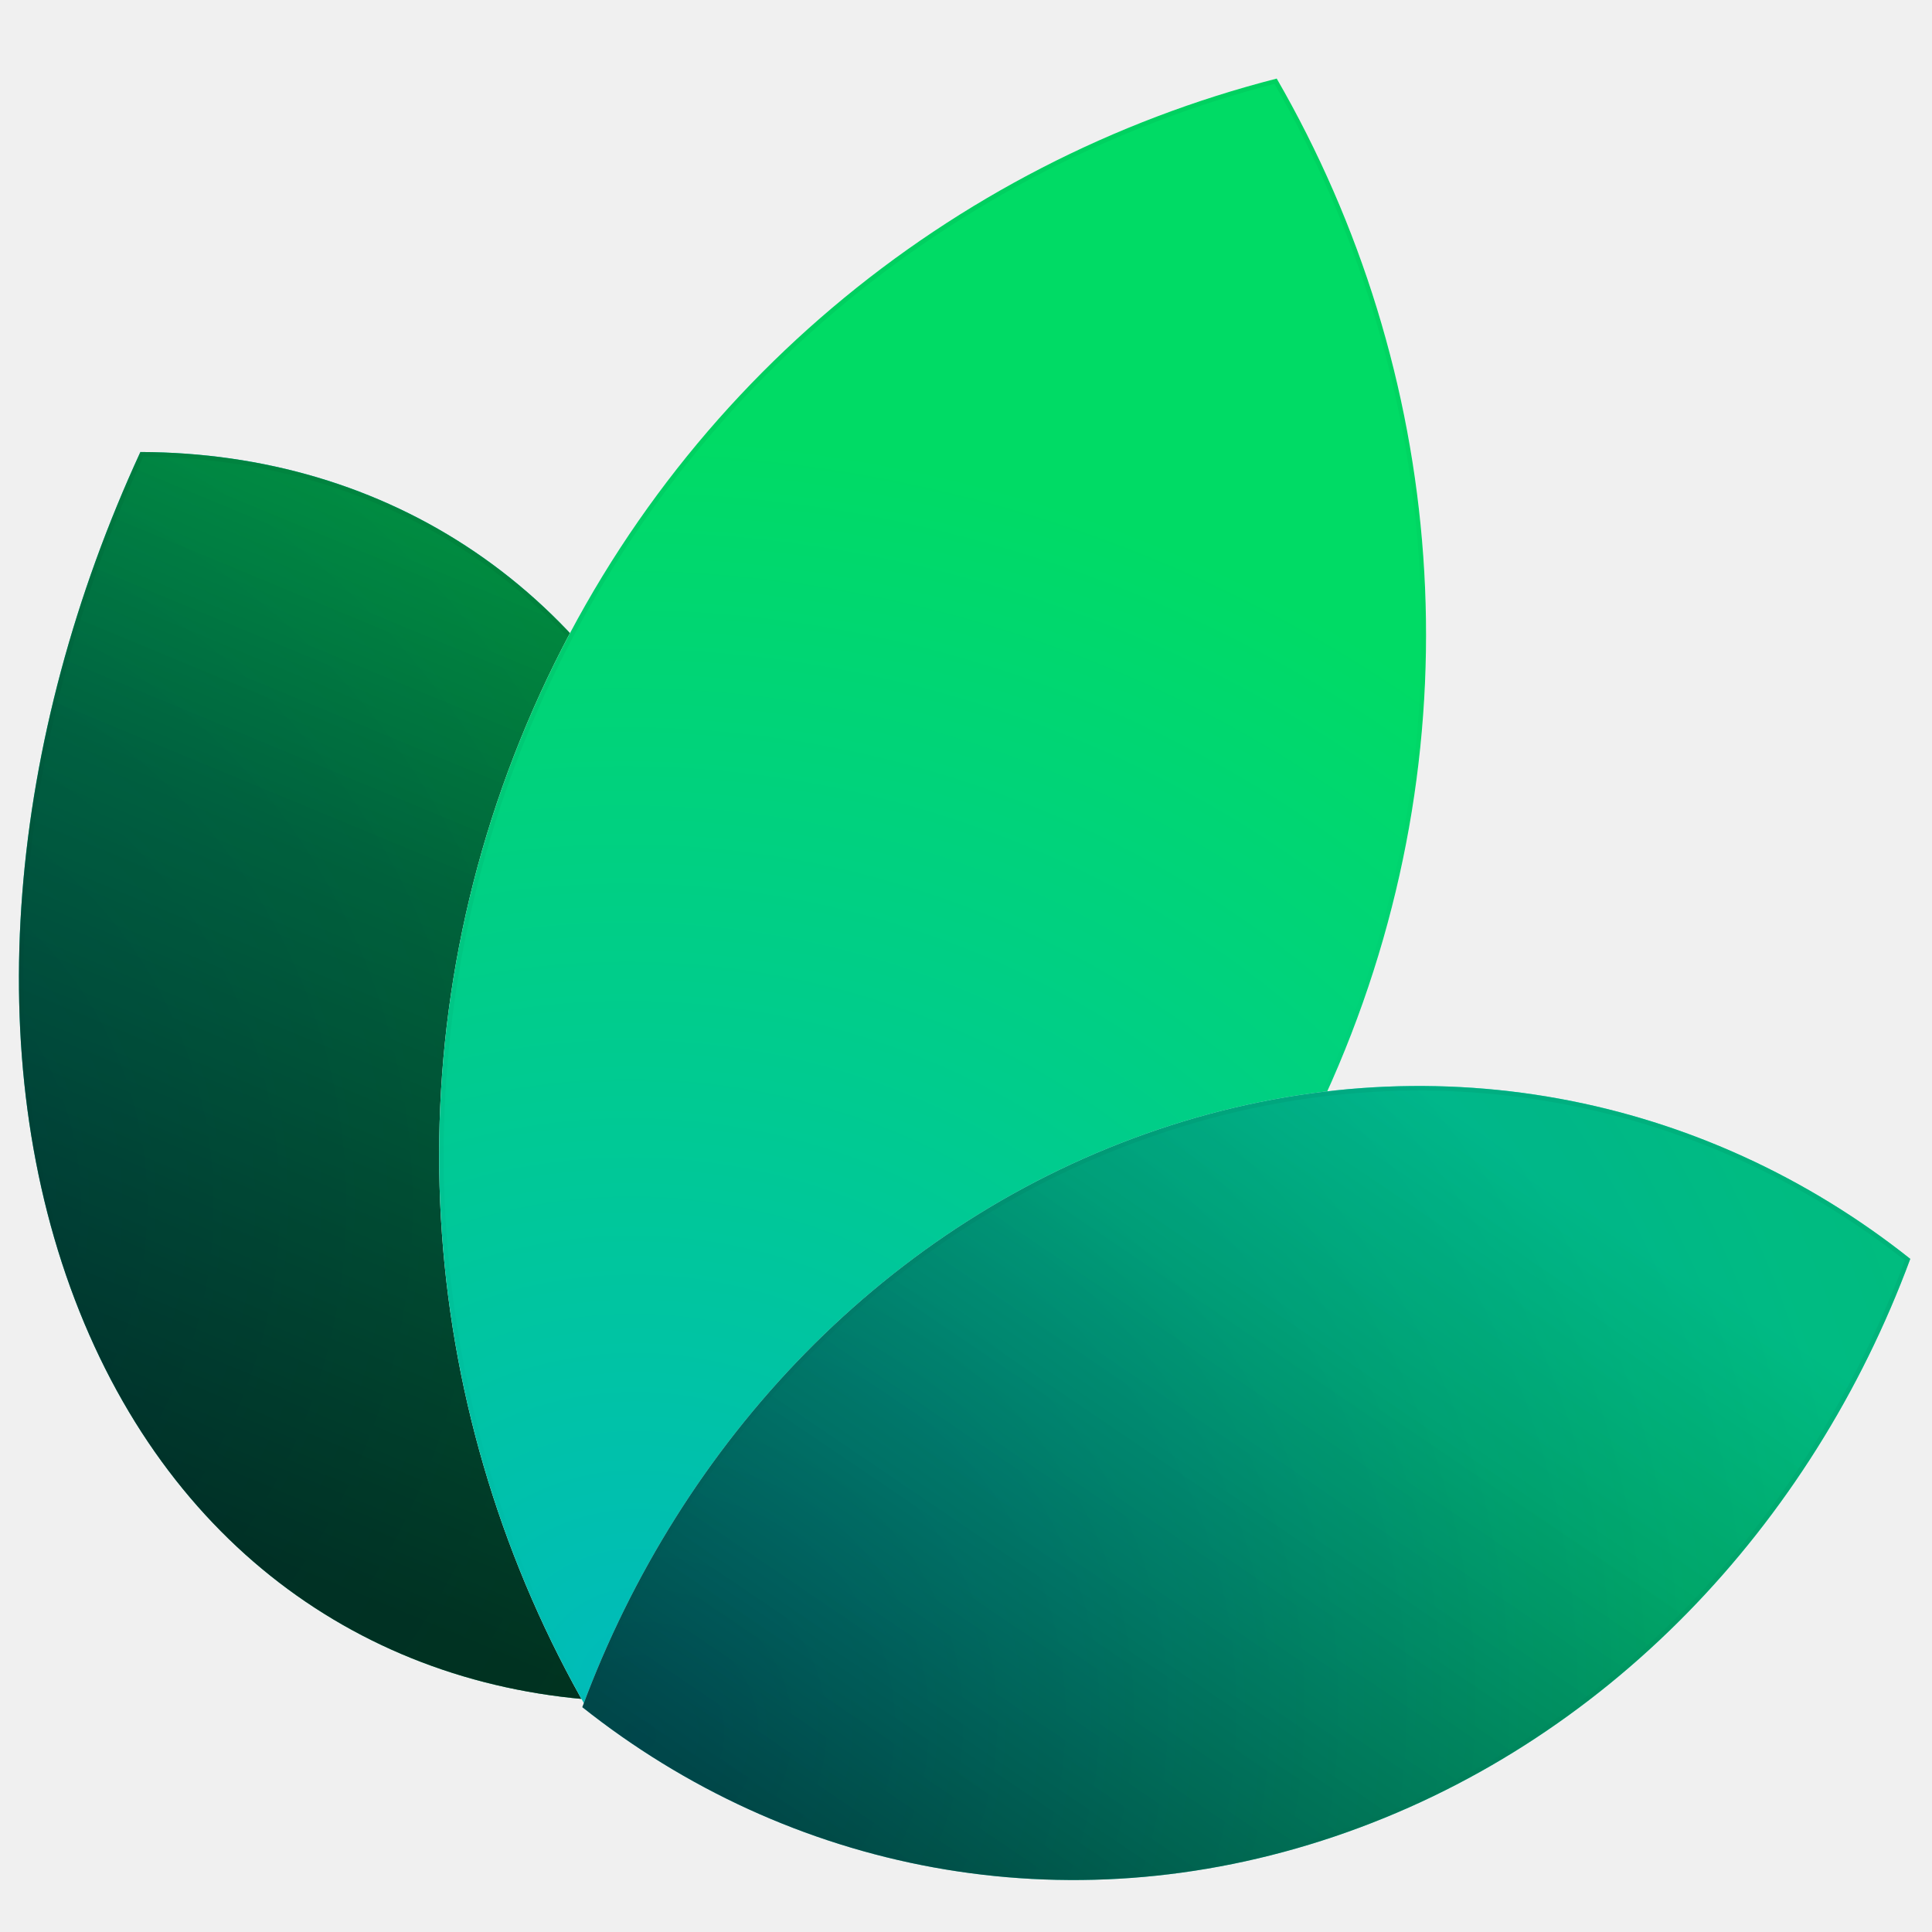
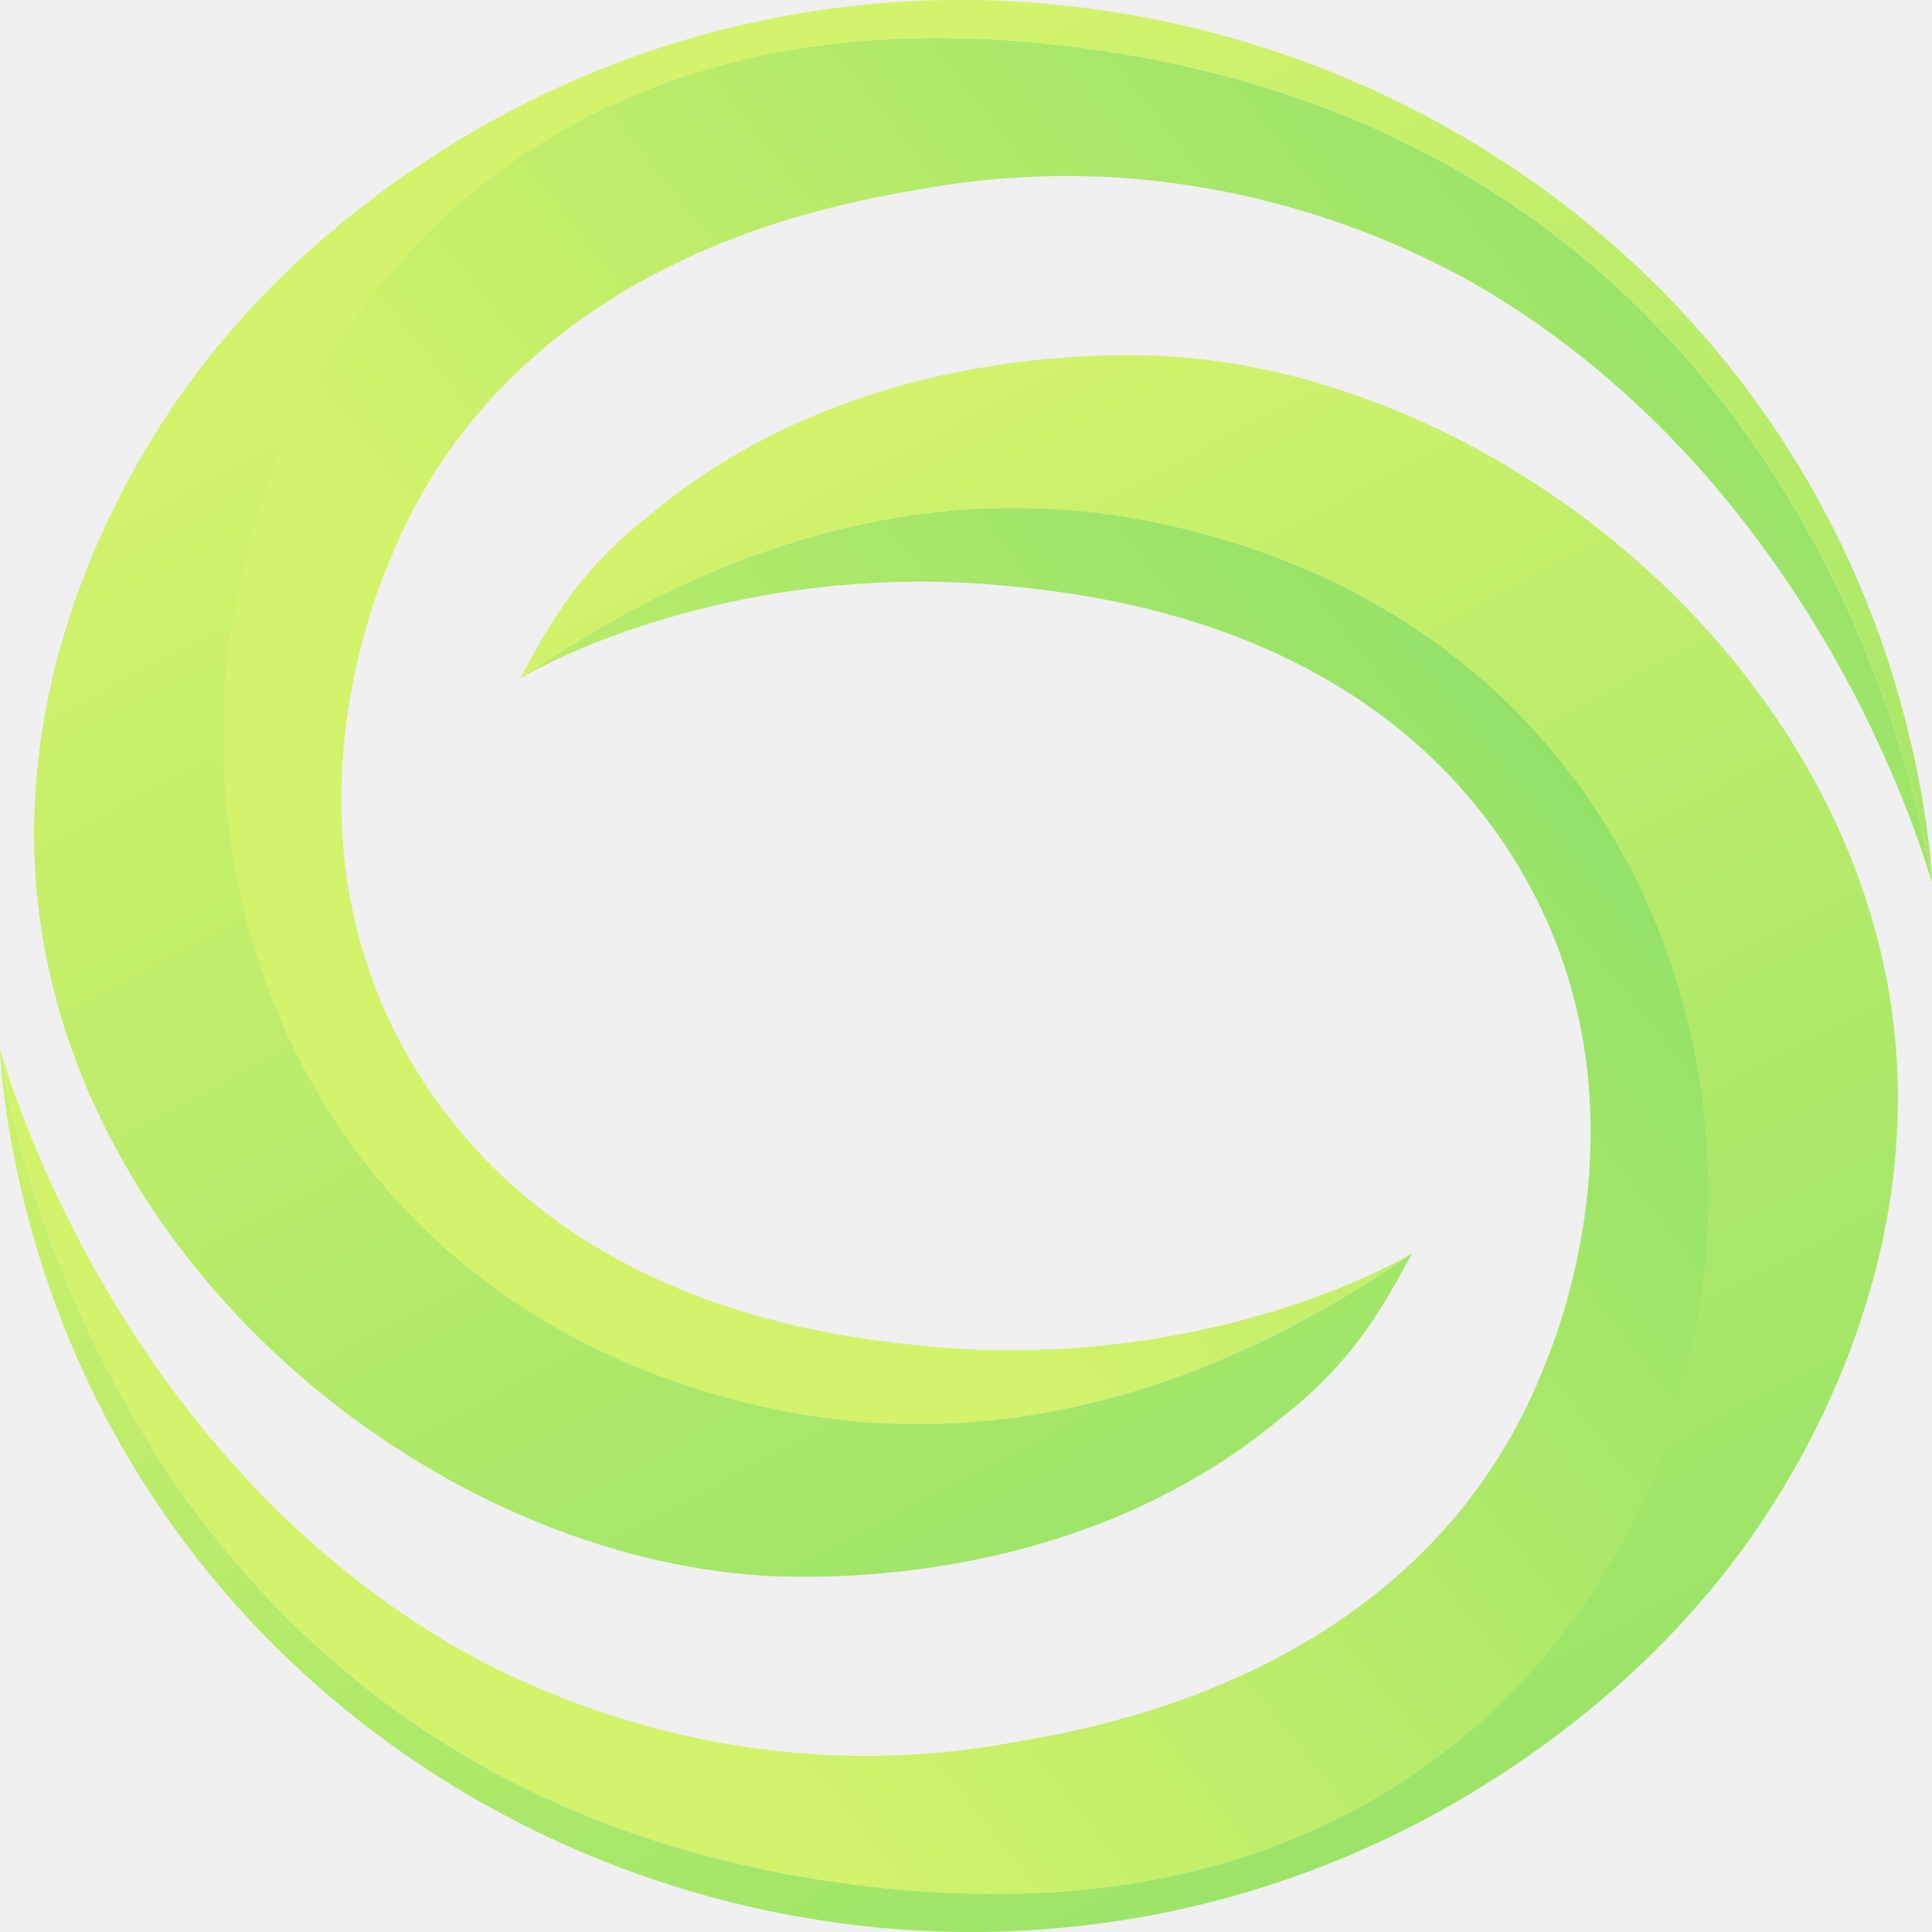
- <svg xmlns="http://www.w3.org/2000/svg" width="24" height="24" viewBox="0 0 24 24" fill="none">
-   <path d="M7.953 21.139C4.896 21.13 2.255 19.458 0.987 16.29C-0.28 13.121 0.109 9.163 1.744 5.615C4.801 5.624 7.442 7.296 8.71 10.465C9.977 13.633 9.588 17.591 7.953 21.139Z" fill="white" />
-   <path d="M7.953 21.139C4.896 21.13 2.255 19.458 0.987 16.29C-0.28 13.121 0.109 9.163 1.744 5.615C4.801 5.624 7.442 7.296 8.71 10.465C9.977 13.633 9.588 17.591 7.953 21.139Z" fill="url(#paint0_radial_101_2703)" />
-   <path d="M7.953 21.139C4.896 21.13 2.255 19.458 0.987 16.29C-0.28 13.121 0.109 9.163 1.744 5.615C4.801 5.624 7.442 7.296 8.71 10.465C9.977 13.633 9.588 17.591 7.953 21.139Z" fill="black" fill-opacity="0.5" style="mix-blend-mode:hard-light" />
-   <path d="M7.953 21.139C4.896 21.13 2.255 19.458 0.987 16.29C-0.28 13.121 0.109 9.163 1.744 5.615C4.801 5.624 7.442 7.296 8.71 10.465C9.977 13.633 9.588 17.591 7.953 21.139Z" fill="url(#paint1_linear_101_2703)" fill-opacity="0.5" style="mix-blend-mode:hard-light" />
-   <path d="M8.684 10.476C9.945 13.63 9.561 17.572 7.935 21.111C4.897 21.096 2.274 19.431 1.013 16.279C-0.248 13.124 0.136 9.182 1.762 5.643C4.8 5.659 7.423 7.324 8.684 10.476Z" stroke="url(#paint2_linear_101_2703)" stroke-opacity="0.05" stroke-width="0.056" />
-   <path d="M7.31 21.257C11.354 20.221 14.884 17.375 16.628 13.236C18.373 9.097 17.945 4.587 15.86 0.976C11.816 2.012 8.287 4.858 6.542 8.998C4.797 13.137 5.225 17.646 7.31 21.257Z" fill="white" />
-   <path d="M7.31 21.257C11.354 20.221 14.884 17.375 16.628 13.236C18.373 9.097 17.945 4.587 15.86 0.976C11.816 2.012 8.287 4.858 6.542 8.998C4.797 13.137 5.225 17.646 7.31 21.257Z" fill="url(#paint3_radial_101_2703)" />
-   <path d="M16.603 13.225C14.864 17.349 11.351 20.187 7.324 21.225C5.253 17.624 4.829 13.132 6.568 9.009C8.306 4.885 11.819 2.047 15.846 1.009C17.918 4.61 18.341 9.101 16.603 13.225Z" stroke="url(#paint4_linear_101_2703)" stroke-opacity="0.05" stroke-width="0.056" />
-   <path d="M7.234 21.207C9.789 23.237 13.21 23.951 16.577 22.814C19.944 21.677 22.506 18.945 23.73 15.638C21.175 13.608 17.754 12.894 14.387 14.031C11.02 15.168 8.458 17.901 7.234 21.207Z" fill="white" />
-   <path d="M7.234 21.207C9.789 23.237 13.21 23.951 16.577 22.814C19.944 21.677 22.506 18.945 23.73 15.638C21.175 13.608 17.754 12.894 14.387 14.031C11.02 15.168 8.458 17.901 7.234 21.207Z" fill="url(#paint5_radial_101_2703)" />
-   <path d="M7.234 21.207C9.789 23.237 13.21 23.951 16.577 22.814C19.944 21.677 22.506 18.945 23.73 15.638C21.175 13.608 17.754 12.894 14.387 14.031C11.02 15.168 8.458 17.901 7.234 21.207Z" fill="black" fill-opacity="0.2" style="mix-blend-mode:hard-light" />
-   <path d="M7.234 21.207C9.789 23.237 13.21 23.951 16.577 22.814C19.944 21.677 22.506 18.945 23.73 15.638C21.175 13.608 17.754 12.894 14.387 14.031C11.02 15.168 8.458 17.901 7.234 21.207Z" fill="url(#paint6_linear_101_2703)" fill-opacity="0.5" style="mix-blend-mode:hard-light" />
-   <path d="M16.568 22.787C13.218 23.918 9.814 23.212 7.267 21.198C8.492 17.907 11.044 15.189 14.396 14.058C17.747 12.927 21.15 13.633 23.697 15.648C22.472 18.938 19.92 21.656 16.568 22.787Z" stroke="url(#paint7_linear_101_2703)" stroke-opacity="0.05" stroke-width="0.056" />
+ <svg xmlns="http://www.w3.org/2000/svg" width="24" height="24" viewBox="0 0 64 64" fill="none">
+   <path d="M63.995 29.229C63.894 28.965 60.573 16.556 49.438 9.75C47.307 8.45 40.005 4.506 30.405 6.283C28.264 6.68 17.035 8.272 12.891 18.61C12.59 19.359 8.903 27.787 13.932 35.681C18.865 43.418 27.887 44.311 30.62 44.585C38.42 45.359 44.602 42.795 46.771 41.518C38.701 47.084 31.402 47.991 25.237 46.591C-0.527 40.744 2.434 3.239 28.8 1.339C30.762 1.199 32.858 1.24 35.096 1.494C60.712 4.396 63.946 28.845 63.995 29.229Z" fill="url(#paint0_linear_6698_162484)" />
+   <path d="M63.999 29.233C63.999 29.233 63.999 29.233 63.999 29.229C63.951 28.846 60.716 4.397 35.104 1.494C32.866 1.241 30.77 1.2 28.808 1.34C2.442 3.237 -0.519 40.745 25.245 46.592C31.413 47.992 38.709 47.085 46.779 41.519C45.949 42.998 45.011 44.987 42.403 46.996C35.481 52.761 26.487 52.316 24.73 52.155C14.591 51.244 3.822 42.861 1.553 31.814C-0.218 23.181 4.058 16.101 5.203 14.267C7.067 11.281 9.54 8.683 12.405 6.53C31.562 -7.878 59.45 2.819 63.643 26.265C63.971 28.103 64.006 29.229 63.999 29.233Z" fill="url(#paint1_linear_6698_162484)" />
+   <path d="M0.004 34.768C0.104 35.032 3.425 47.441 14.56 54.247C16.691 55.547 23.994 59.491 33.593 57.714C35.734 57.317 46.963 55.725 51.107 45.387C51.408 44.638 55.096 36.21 50.066 28.316C45.133 20.579 36.111 19.686 33.379 19.412C25.578 18.638 19.396 21.202 17.227 22.479C25.298 16.913 32.597 16.006 38.761 17.406C64.526 23.253 61.565 60.758 35.198 62.657C33.237 62.798 31.14 62.757 28.902 62.504C3.287 59.6 0.052 35.152 0.004 34.768Z" fill="url(#paint2_linear_6698_162484)" />
+   <path d="M0.001 34.767C0.001 34.767 0.001 34.767 0.001 34.77C0.049 35.154 3.284 59.602 28.896 62.505C31.134 62.758 33.23 62.8 35.192 62.659C61.558 60.763 64.519 23.254 38.755 17.407C32.587 16.007 25.291 16.915 17.221 22.481C18.051 21.002 18.988 19.013 21.597 17.003C28.519 11.239 37.513 11.684 39.27 11.845C49.409 12.755 60.178 21.139 62.447 32.185C64.218 40.819 59.942 47.898 58.797 49.733C56.933 52.718 54.459 55.316 51.595 57.47C32.438 71.878 4.55 61.18 0.357 37.735C0.028 35.896 -0.006 34.77 0.001 34.767Z" fill="url(#paint3_linear_6698_162484)" />
  <defs>
-     <radialGradient id="paint0_radial_101_2703" cx="0" cy="0" r="1" gradientUnits="userSpaceOnUse" gradientTransform="translate(-3.00503 15.023) rotate(-10.029) scale(17.9572 17.784)">
-       <stop stop-color="#00B0BB" />
-       <stop offset="1" stop-color="#00DB65" />
-     </radialGradient>
-     <linearGradient id="paint1_linear_101_2703" x1="7.39" y1="4.813" x2="1.63" y2="18.689" gradientUnits="userSpaceOnUse">
-       <stop stop-color="#18E299" />
-       <stop offset="1" />
+     <linearGradient id="paint0_linear_6698_162484" x1="119" y1="-18" x2="35.694" y2="47.175" gradientUnits="userSpaceOnUse">
+       <stop stop-color="#30C862" />
+       <stop offset="1" stop-color="#D3F36B" />
    </linearGradient>
-     <linearGradient id="paint2_linear_101_2703" x1="7.948" y1="8.016" x2="1.761" y2="18.746" gradientUnits="userSpaceOnUse">
-       <stop />
-       <stop offset="1" stop-opacity="0" />
+     <linearGradient id="paint1_linear_6698_162484" x1="32.564" y1="-4.32637e-06" x2="100" y2="128" gradientUnits="userSpaceOnUse">
+       <stop stop-color="#D3F36B" />
+       <stop offset="1" stop-color="#30C862" />
    </linearGradient>
-     <radialGradient id="paint3_radial_101_2703" cx="0" cy="0" r="1" gradientUnits="userSpaceOnUse" gradientTransform="translate(8.11404 20.8822) rotate(-75.7542) scale(21.6246 23.7772)">
-       <stop stop-color="#00BBBB" />
-       <stop offset="0.713" stop-color="#00DB65" />
-     </radialGradient>
-     <linearGradient id="paint4_linear_101_2703" x1="7.602" y1="5.871" x2="15.556" y2="16.372" gradientUnits="userSpaceOnUse">
-       <stop />
-       <stop offset="1" stop-opacity="0" />
+     <linearGradient id="paint2_linear_6698_162484" x1="111.61" y1="-2.437" x2="28.305" y2="62.737" gradientUnits="userSpaceOnUse">
+       <stop stop-color="#30C862" />
+       <stop offset="1" stop-color="#D3F36B" />
    </linearGradient>
-     <radialGradient id="paint5_radial_101_2703" cx="0" cy="0" r="1" gradientUnits="userSpaceOnUse" gradientTransform="translate(7.84537 21.5181) rotate(-20.3525) scale(18.5603 17.32)">
-       <stop stop-color="#00B0BB" />
-       <stop offset="1" stop-color="#00DB65" />
-     </radialGradient>
-     <linearGradient id="paint6_linear_101_2703" x1="16.808" y1="13.007" x2="10.041" y2="22.994" gradientUnits="userSpaceOnUse">
-       <stop stop-color="#00B1BC" />
-       <stop offset="1" />
-     </linearGradient>
-     <linearGradient id="paint7_linear_101_2703" x1="16.808" y1="13.007" x2="14.169" y2="23.841" gradientUnits="userSpaceOnUse">
-       <stop />
-       <stop offset="1" stop-opacity="0" />
+     <linearGradient id="paint3_linear_6698_162484" x1="31.436" y1="11.766" x2="98.871" y2="139.766" gradientUnits="userSpaceOnUse">
+       <stop stop-color="#D3F36B" />
+       <stop offset="1" stop-color="#30C862" />
    </linearGradient>
  </defs>
</svg>
